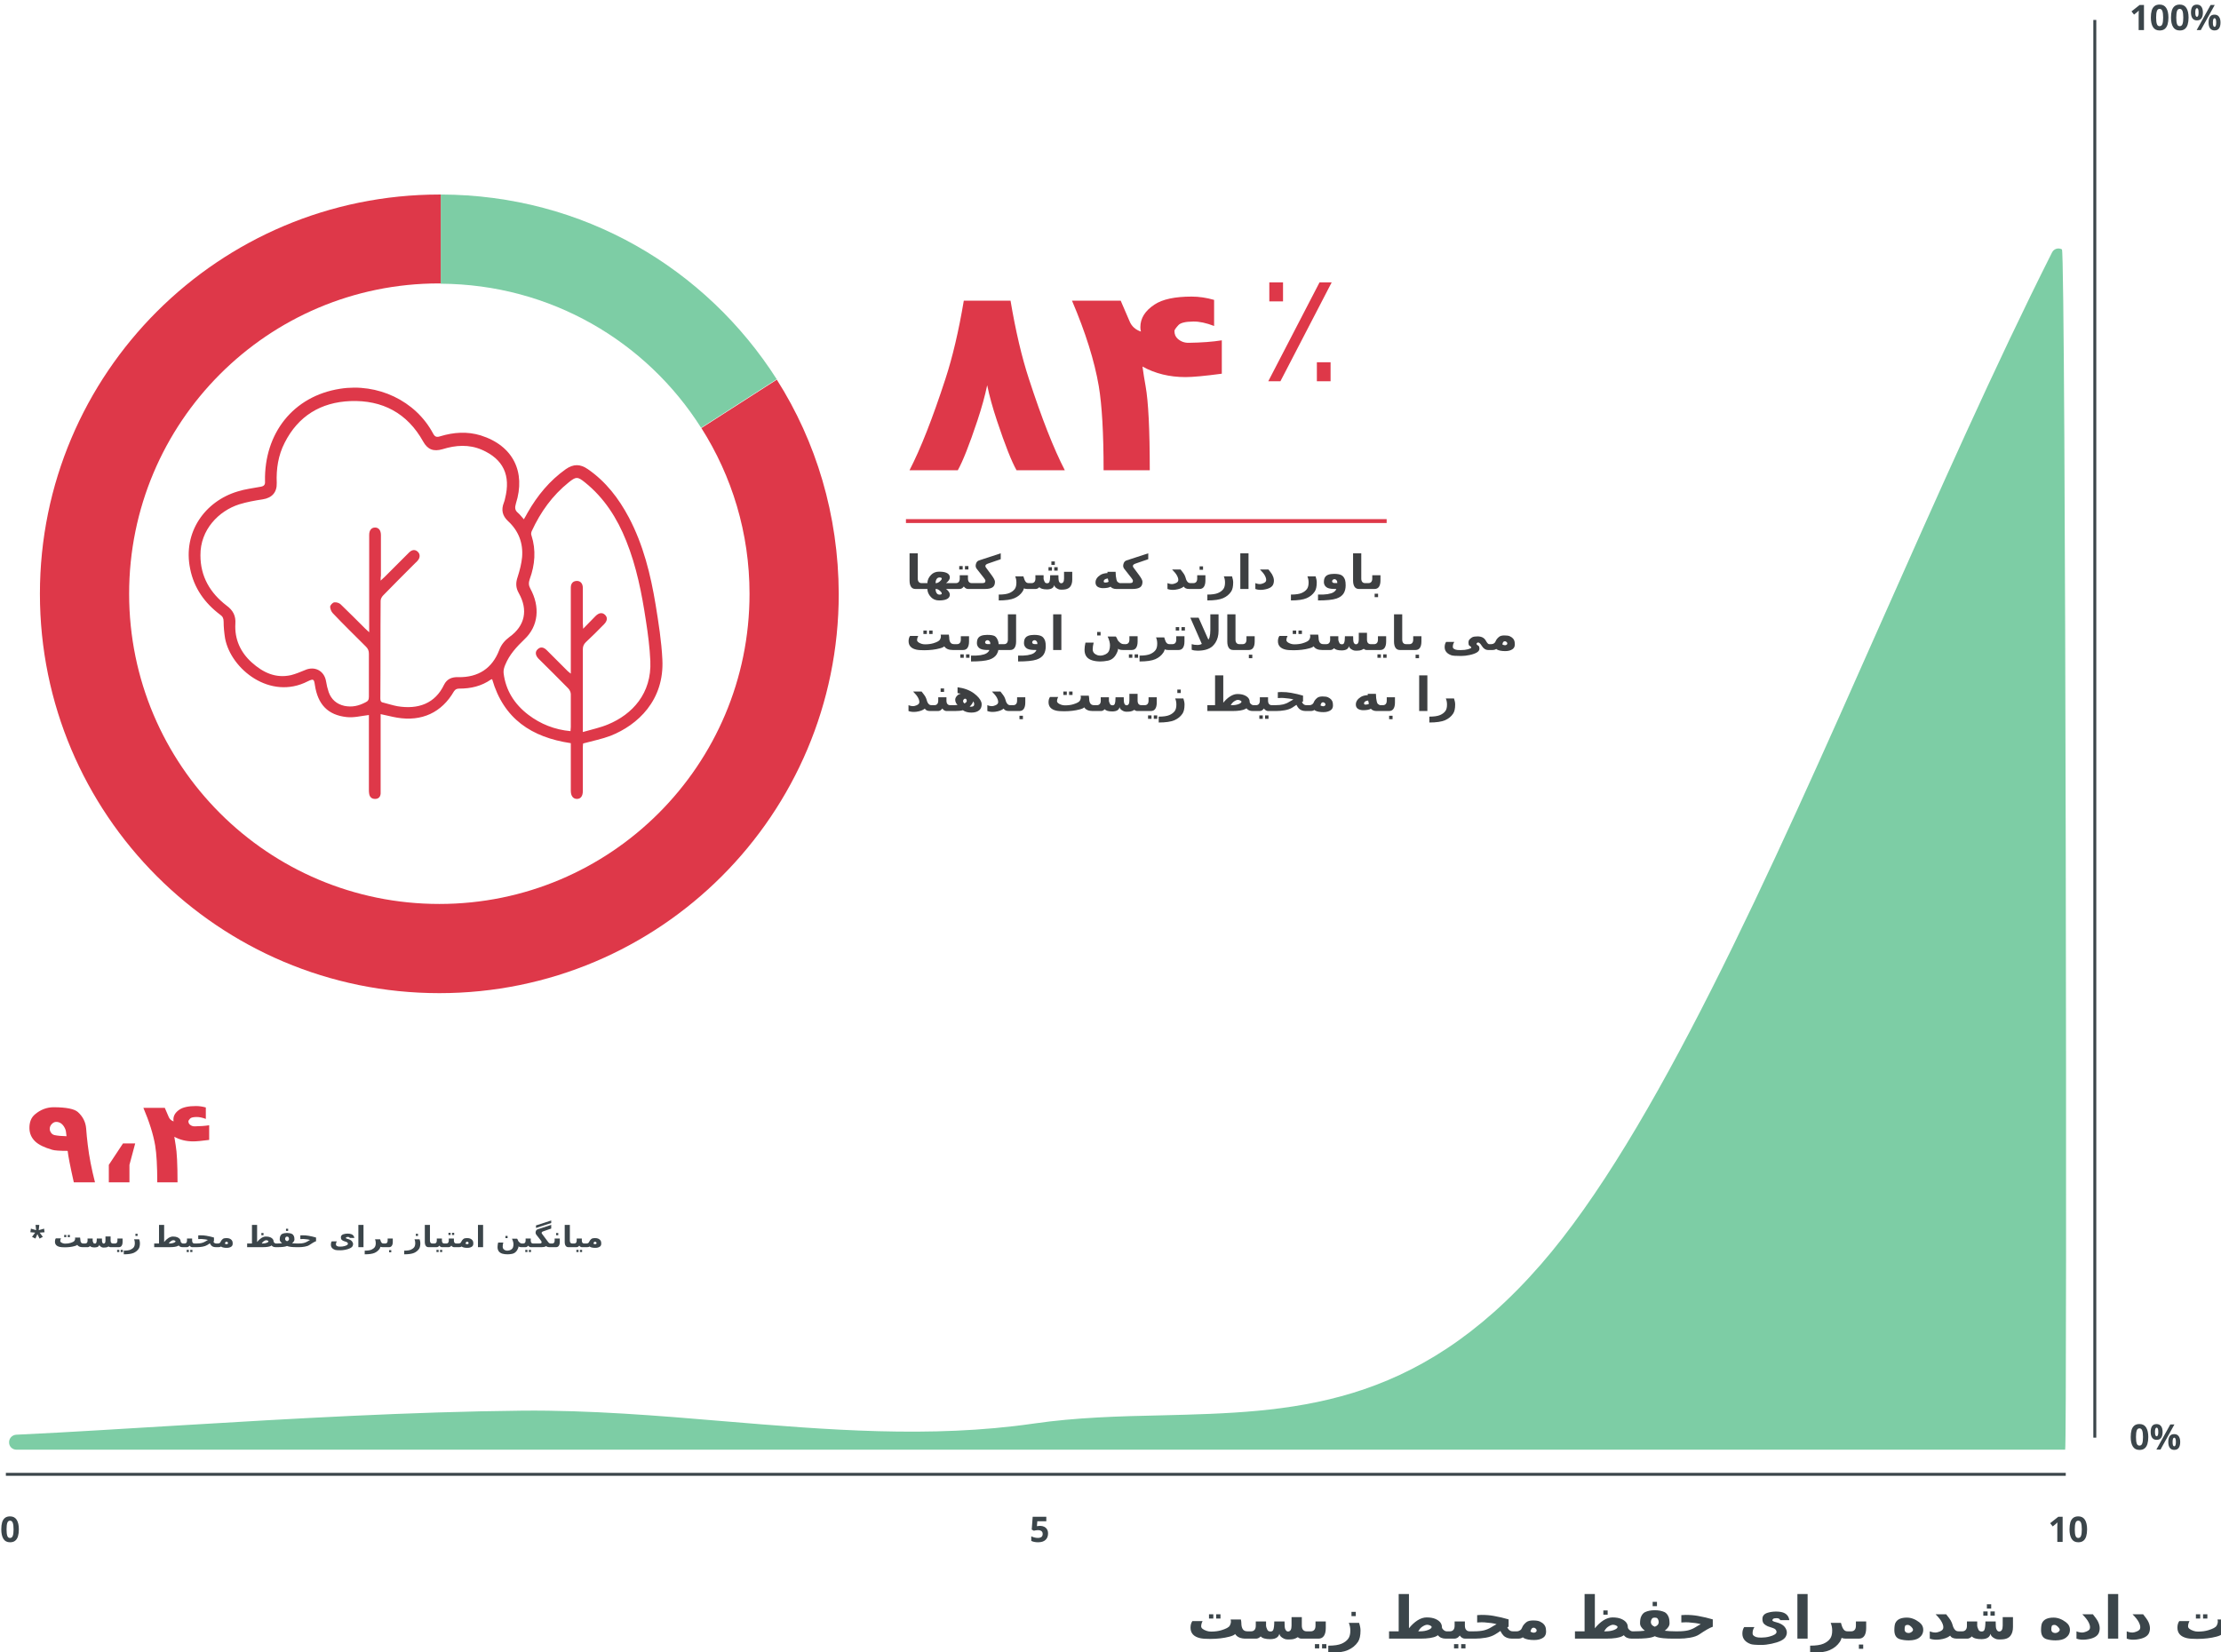
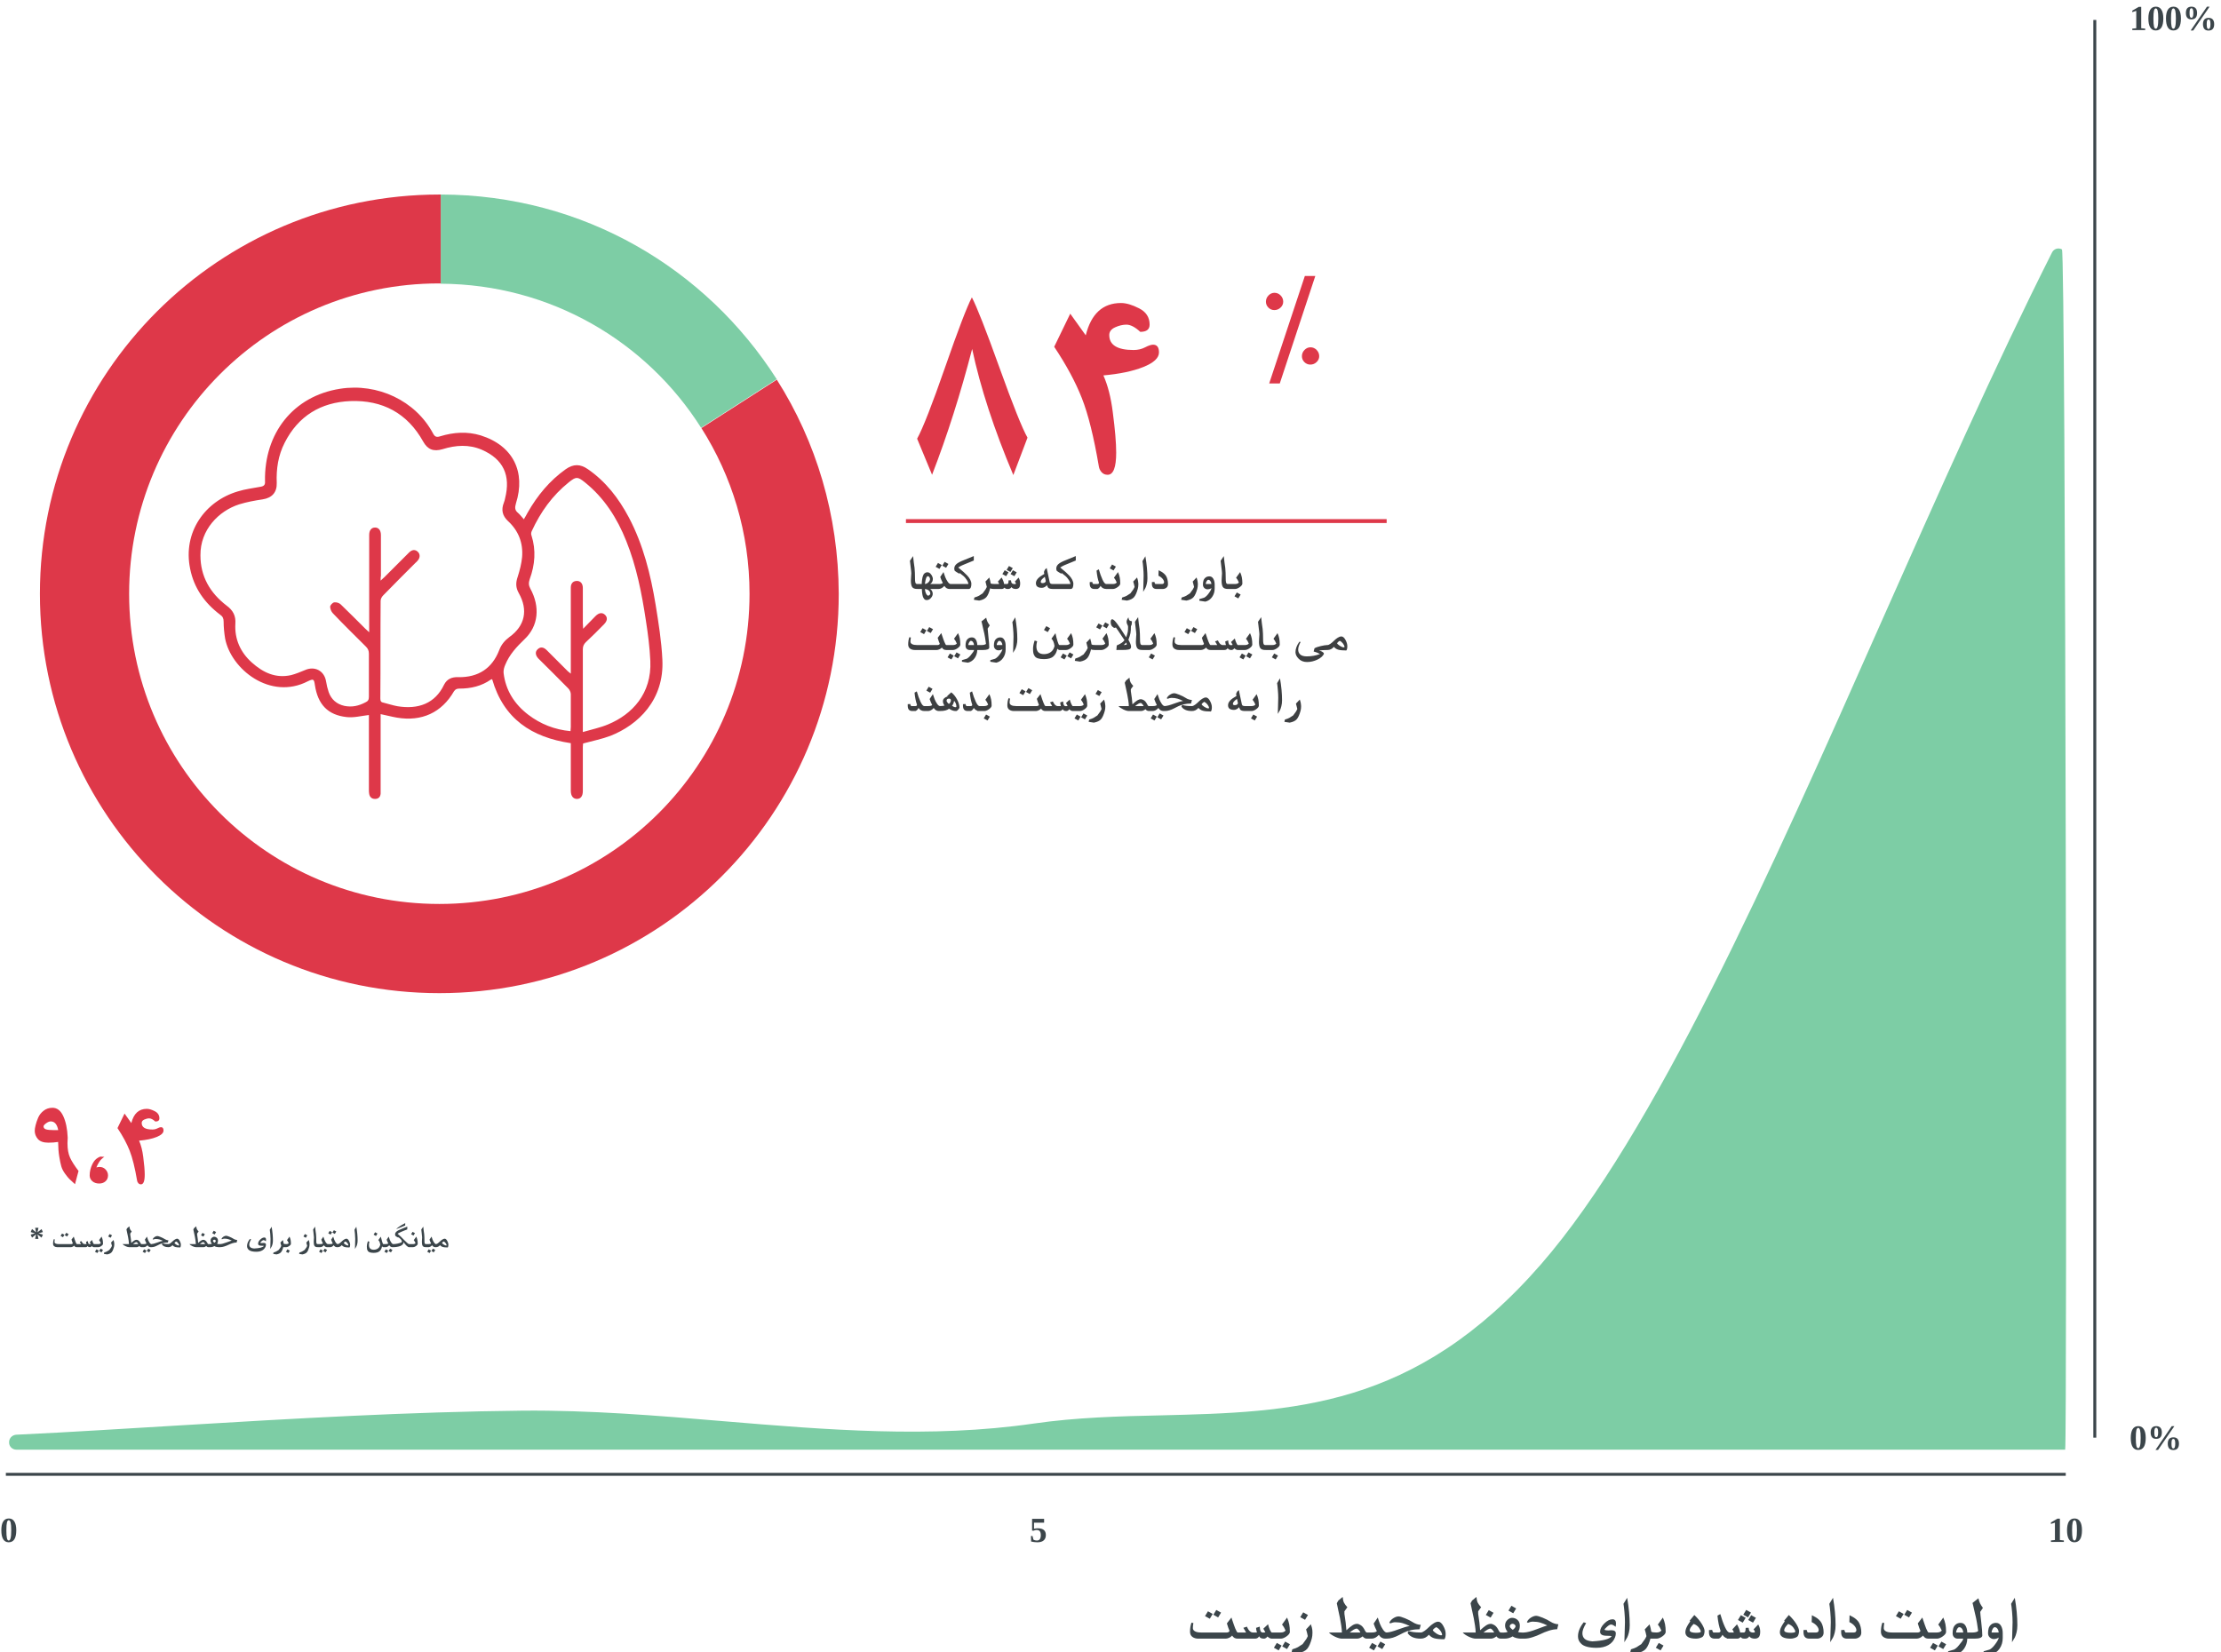
<svg xmlns="http://www.w3.org/2000/svg" version="1.1" id="SVG_T2G6" x="0px" y="0px" viewBox="0 0 756.8 563" data-viewBox="0 0 756.8 563" style="enable-background:new 0 0 756.8 563;" xml:space="preserve">
  <style type="text/css">
	#SVG_T2G6 .st0{fill:#3B454A;}
- 	#SVG_T2G6 .st1{font-family:'Raleway'; font-weight:600;}
+ 	#SVG_T2G6 .st1{ font-weight:600;}
	#SVG_T2G6 .st2{font-size:12px;}
	#SVG_T2G6 .st3{fill:none;stroke:#3B454A;}
- 	#SVG_T2G6 .st4{font-family:'Raleway'; font-weight:400;}
+ 	#SVG_T2G6 .st4{ font-weight:400;}
	#SVG_T2G6 .st5{fill:#DE3849;}
	#SVG_T2G6 .st6{fill:none;}
	#SVG_T2G6 .st7{fill:#7DCDA5;}
	#SVG_T2G6 .st8{fill:none;stroke:#DE3849;stroke-width:1.323;}
	#SVG_T2G6 .st9{fill:#3D3F41;}
	#SVG_T2G6 .st10{font-size:16px;}
	#SVG_T2G6 .st11{font-size:91.068px;}
	#SVG_T2G6 .st12{font-size:53.093px;}
	#SVG_T2G6 .st13{font-size:20px;}
	#SVG_T2G6 .st14{font-size:40px;}
	#SVG_T2G6 .st15{font-size:10px;}
</style>
  <g class="anim2">
    <line class="st3" x1="2" y1="502.5" x2="703.9" y2="502.5" />
  </g>
  <g class="anim3">
    <line class="st3" x1="713.8" y1="490" x2="713.8" y2="6.8" />
  </g>
  <g class="anim6-1">
    <path class="st5" d="M264.7,129.4L239,145.9c10.4,16.4,16.4,35.7,16.4,56.5c0,58.4-47.3,105.7-105.7,105.7   c-58.4,0-105.7-47.3-105.7-105.7S91.2,96.6,149.6,96.6c0.2,0,0.5,0,0.7,0V66.3c0,0-0.4,0-0.5,0c-75.2,0-136.2,60.9-136.2,136.1   s60.9,136.1,136.1,136.1c75.2,0,136.1-60.9,136.1-136.1C285.7,175.5,278.1,150.5,264.7,129.4" />
    <path class="st7" d="M238.9,145.8l25.7-16.5c0,0,0,0.1,0,0.1l0.1-0.1c-24.1-37.8-65.9-62.9-114.5-63v30.4   C187.6,96.9,220.3,116.4,238.9,145.8" />
  </g>
  <g class="anim6">
    <path class="st5" d="M198.6,249.5c3.1-0.9,6-1.5,8.6-2.6c8.2-3.4,14.9-10.5,14.4-21.6c-0.2-4.6-0.8-9.2-1.5-13.7   c-1.4-9.3-3.2-18.5-6.7-27.2c-3.1-7.8-7.5-14.7-14.1-20c-2.5-2-3-2-5.5,0c-5.6,4.5-9.6,10.1-12.6,16.6c-0.2,0.4-0.3,1.1-0.1,1.5   c1.6,5,1.2,10-0.6,14.9c-0.4,1.2-0.4,2.1,0.2,3.2c3.4,6.2,2.8,12.8-2,17.3c-2.7,2.6-5.1,5.2-6.5,8.6c-0.4,0.9-0.7,1.9-0.6,2.9   c0.7,5.9,3.7,10.6,8.4,14.2c4.2,3.2,9,5.1,14.4,5.6c0-0.5,0.1-1,0.1-1.4c0-3.7,0-7.5,0-11.2c0-0.7-0.4-1.5-0.9-2   c-3.4-3.5-6.8-6.8-10.2-10.2c-1-1.1-1.1-2.3-0.2-3.1c0.9-0.9,2-0.8,3.1,0.3c2.4,2.4,4.7,4.7,7.1,7.1c0.3,0.3,0.6,0.5,1.1,0.9   c0-6.8,0-13.4,0-20c0-3.1,0-6.2,0-9.3c0-1.5,0.8-2.3,2.1-2.3c1.2,0,2,0.9,2,2.4c0,4,0,8.1,0,12.1c0,0.5,0.1,0.9,0.1,1.8   c1.6-1.6,2.9-3,4.2-4.3c1.2-1.2,2.3-1.3,3.2-0.5c1,0.9,0.9,2.1-0.3,3.3c-2,2.1-4.1,4.1-6.2,6.1c-0.7,0.7-1,1.4-1,2.4   c0,8.7,0,17.5,0,26.2V249.5z M129.7,197.9c0.6-0.6,1-0.9,1.3-1.2c2.8-2.8,5.6-5.6,8.4-8.4c1-1,2.1-1.1,3-0.2c0.8,0.8,0.8,2-0.1,3   c-0.3,0.3-0.5,0.6-0.8,0.8c-3.6,3.6-7.3,7.3-10.9,11c-0.5,0.5-0.9,1.2-0.9,1.9c-0.1,11.1,0,22.2-0.1,33.3c0,0.9,0.3,1.3,1.1,1.4   c1.6,0.4,3.1,0.9,4.7,1.2c7.2,1.2,12.9-1,15.9-7.3c1-2,2.7-2.7,4.9-2.6c6.8,0.1,11.5-3,13.9-9.2c0.7-1.9,1.9-3.3,3.5-4.5   c5.3-3.8,6.4-9.2,3.2-14.9c-1.1-1.9-1.1-3.6-0.4-5.6c0.7-2.2,1.3-4.5,1.5-6.7c0.4-4.8-1.2-9-4.8-12.3c-1.9-1.8-2.4-3.8-1.4-6.3   c0.2-0.5,0.3-0.9,0.4-1.4c2-7.9-0.6-13.4-7.9-16.6c-4.4-1.9-8.9-1.6-13.4-0.2c-3.1,0.9-5.1,0.1-6.6-2.6   c-5.4-9.7-13.9-14.2-24.8-13.8c-10.1,0.4-17.8,5.1-22.4,14.2c-2.2,4.3-2.9,8.9-2.7,13.7c0.1,3.2-1.6,5.1-4.8,5.6   c-2.7,0.4-5.4,0.9-8,1.7c-6.9,2.2-13.3,8.6-13.2,17.4c0,7.2,3.3,12.8,8.9,17.1c2.2,1.6,3.2,3.5,3,6.2c-0.3,5.2,1.7,9.7,5.6,13.2   c3.8,3.4,8.1,5.5,13.4,4.3c1.6-0.4,3.2-1.1,4.7-1.7c3.3-1.5,6.6,0.2,7.2,3.8c0.2,1.3,0.5,2.5,0.9,3.7c0.9,2.5,2.7,4.1,5.4,4.7   c2.6,0.5,4.8,0,7.1-1.2c0.9-0.4,1.2-0.9,1.2-1.9c0-4.9,0-9.8,0-14.7c0-1-0.3-1.7-1-2.4c-3.8-3.8-7.6-7.5-11.3-11.4   c-0.5-0.5-0.9-1.5-0.9-2.2c0-0.5,0.8-1.4,1.4-1.5c0.7-0.1,1.7,0.2,2.2,0.7c2.8,2.7,5.6,5.5,8.4,8.3c0.3,0.3,0.7,0.6,1.3,1.2v-2.1   c0-10.4,0-20.7,0-31.1c0-1.6,0.8-2.5,2-2.5c1.2,0,2,0.9,2,2.6c0,4.6,0,9.2,0,13.8C129.7,196.6,129.7,197.1,129.7,197.9 M194.5,253.3   c-13.4-2-22.9-8.3-26.8-21.8c0,0-0.2,0-0.4,0.1c-3.3,2.3-6.9,3.1-10.8,3.1c-0.8,0-1.3,0.2-1.8,0.9c-4.2,7.3-11,10.4-19.4,9   c-1.8-0.3-3.6-0.8-5.6-1.2v1.6c0,8.1,0,16.1,0,24.2c0,0.4,0,0.9,0,1.3c-0.1,1.2-0.8,1.8-1.9,1.8c-1.1,0-1.8-0.6-2-1.7   c-0.1-0.5-0.1-1-0.1-1.5c0-8,0-16,0-24v-1.4c-2.6,0.3-5.2,1-7.6,0.7c-6.4-0.7-9.8-4.3-10.8-10.9c-0.3-2.1-0.5-2.2-2.4-1.3   c-12.8,6.6-26.2-4.1-28.2-14.6c-0.3-1.9-0.5-3.8-0.5-5.7c0-1.1-0.3-1.8-1.2-2.4c-5.3-4-8.9-9.1-10.2-15.6   c-2.6-12.5,5.1-23.1,16.2-26.4c2.5-0.8,5.2-1.1,7.8-1.6c1.2-0.2,1.6-0.7,1.5-1.9c-0.3-16.3,9.6-29,25.6-31.5   c12.7-2,25.7,4,31.7,15.3c0.6,1.1,1.2,1.3,2.4,0.9c4.6-1.4,9.2-1.7,13.8-0.3c11.1,3.5,15.4,12.5,12,23.2c-0.4,1.4-0.4,2.3,0.7,3.2   c0.7,0.6,1.3,1.4,2,2.2c0.5-0.8,0.9-1.6,1.3-2.3c3.3-5.8,7.5-10.9,13-14.8c2.6-1.8,4.9-1.8,7.5,0c6.1,4.2,10.5,9.9,14,16.5   c4.9,9.3,7.4,19.4,9.1,29.7c1,6.2,2,12.4,2.3,18.7c0.7,13.8-8.3,22.3-17.7,26c-2.9,1.1-6,1.7-9.3,2.6c0,0.1-0.1,0.6-0.1,1.2   c0,5,0,10,0,15c0,1.7-0.7,2.7-2,2.7c-1.3,0-2.1-1-2.1-2.8C194.5,264.2,194.5,258.8,194.5,253.3" />
  </g>
  <g class="anim5">
    <path class="st7" d="M5.7,494.1c0,0-0.1,0-0.1,0c-1.4,0-2.5-1.1-2.5-2.4c-0.1-1.4,1-2.6,2.4-2.7c19.4-0.9,37.1-2.1,56.1-3.2   c38.2-2.3,77.6-4.6,116.5-5c22.9-0.2,46.1,1.7,68.5,3.6c34.7,2.9,70.5,5.9,105.6,0.8c14.5-2.1,29.2-2.5,43.5-2.8   c44.4-1.1,86.4-2.1,129.4-51.5c38.5-44.2,77.9-133,115.9-218.8c19.1-43,38.8-87.5,58.2-126c0.6-1.3,2.2-1.8,3.4-1.1   c1.3,0.6,1.8,407.9,1.1,409.1H5.7z" />
  </g>
  <g class="anim4">
    <text transform="matrix(1 0 0 1 0 525.5352)" class="st0 st1 st2">0</text>
    <text transform="matrix(1 0 0 1 697.8838 525.5352)" class="st0 st1 st2">10</text>
    <text transform="matrix(1 0 0 1 350.8076 525.5352)" class="st0 st1 st2">5</text>
    <text transform="matrix(1 0 0 1 725.5996 494.0635)" class="st0 st1 st2">0%</text>
    <text transform="matrix(1 0 0 1 725.5996 10.2598)" class="st0 st1 st2">100%</text>
  </g>
  <g class="anim7">
    <text transform="matrix(1 0 0 1 308.5859 200.7441)">
      <tspan x="0" y="0" class="st9 st1 st10">باور دارند که شرکتها</tspan>
    </text>
    <text transform="matrix(1 0 0 1 308.5859 200.7441)">
      <tspan x="0" y="1.3em" class="st9 st1 st10">می بایست بالاترین اولویت</tspan>
    </text>
    <text transform="matrix(1 0 0 1 308.5859 200.7441)">
      <tspan x="0" y="2.6em" class="st9 st1 st10">را به محیط زیست بدهند</tspan>
    </text>
    <text transform="matrix(1 0 0 1 308.5859 160.2764)" class="st5 st1 st11">۸۴</text>
    <text transform="matrix(1 0 0 1 428.7041 129.9512)" class="st5 st4 st12">٪</text>
  </g>
  <g class="anim7-1">
    <line class="st8" x1="308.7" y1="177.6" x2="472.5" y2="177.6" />
  </g>
  <g class="anim10">
    <text transform="matrix(1 0 0 1 8.7598 402.9775)">
      <tspan x="0" y="0" class="st5 st1 st14">۹،۴</tspan>
    </text>
    <text transform="matrix(1 0 0 1 10.0352 425.0781)">
      <tspan x="0" y="0" class="st0 st1 st15">* میانگین امتیاز برای حفظ محیط زیست</tspan>
    </text>
  </g>
  <g class="anim1">
    <text transform="matrix(1 0 0 1 404.4043 558.5078)">
      <tspan x="0" y="0" class="st0 st1 st13">اولویت داده شده برای حفظ محیط زیست</tspan>
    </text>
  </g>
</svg>
